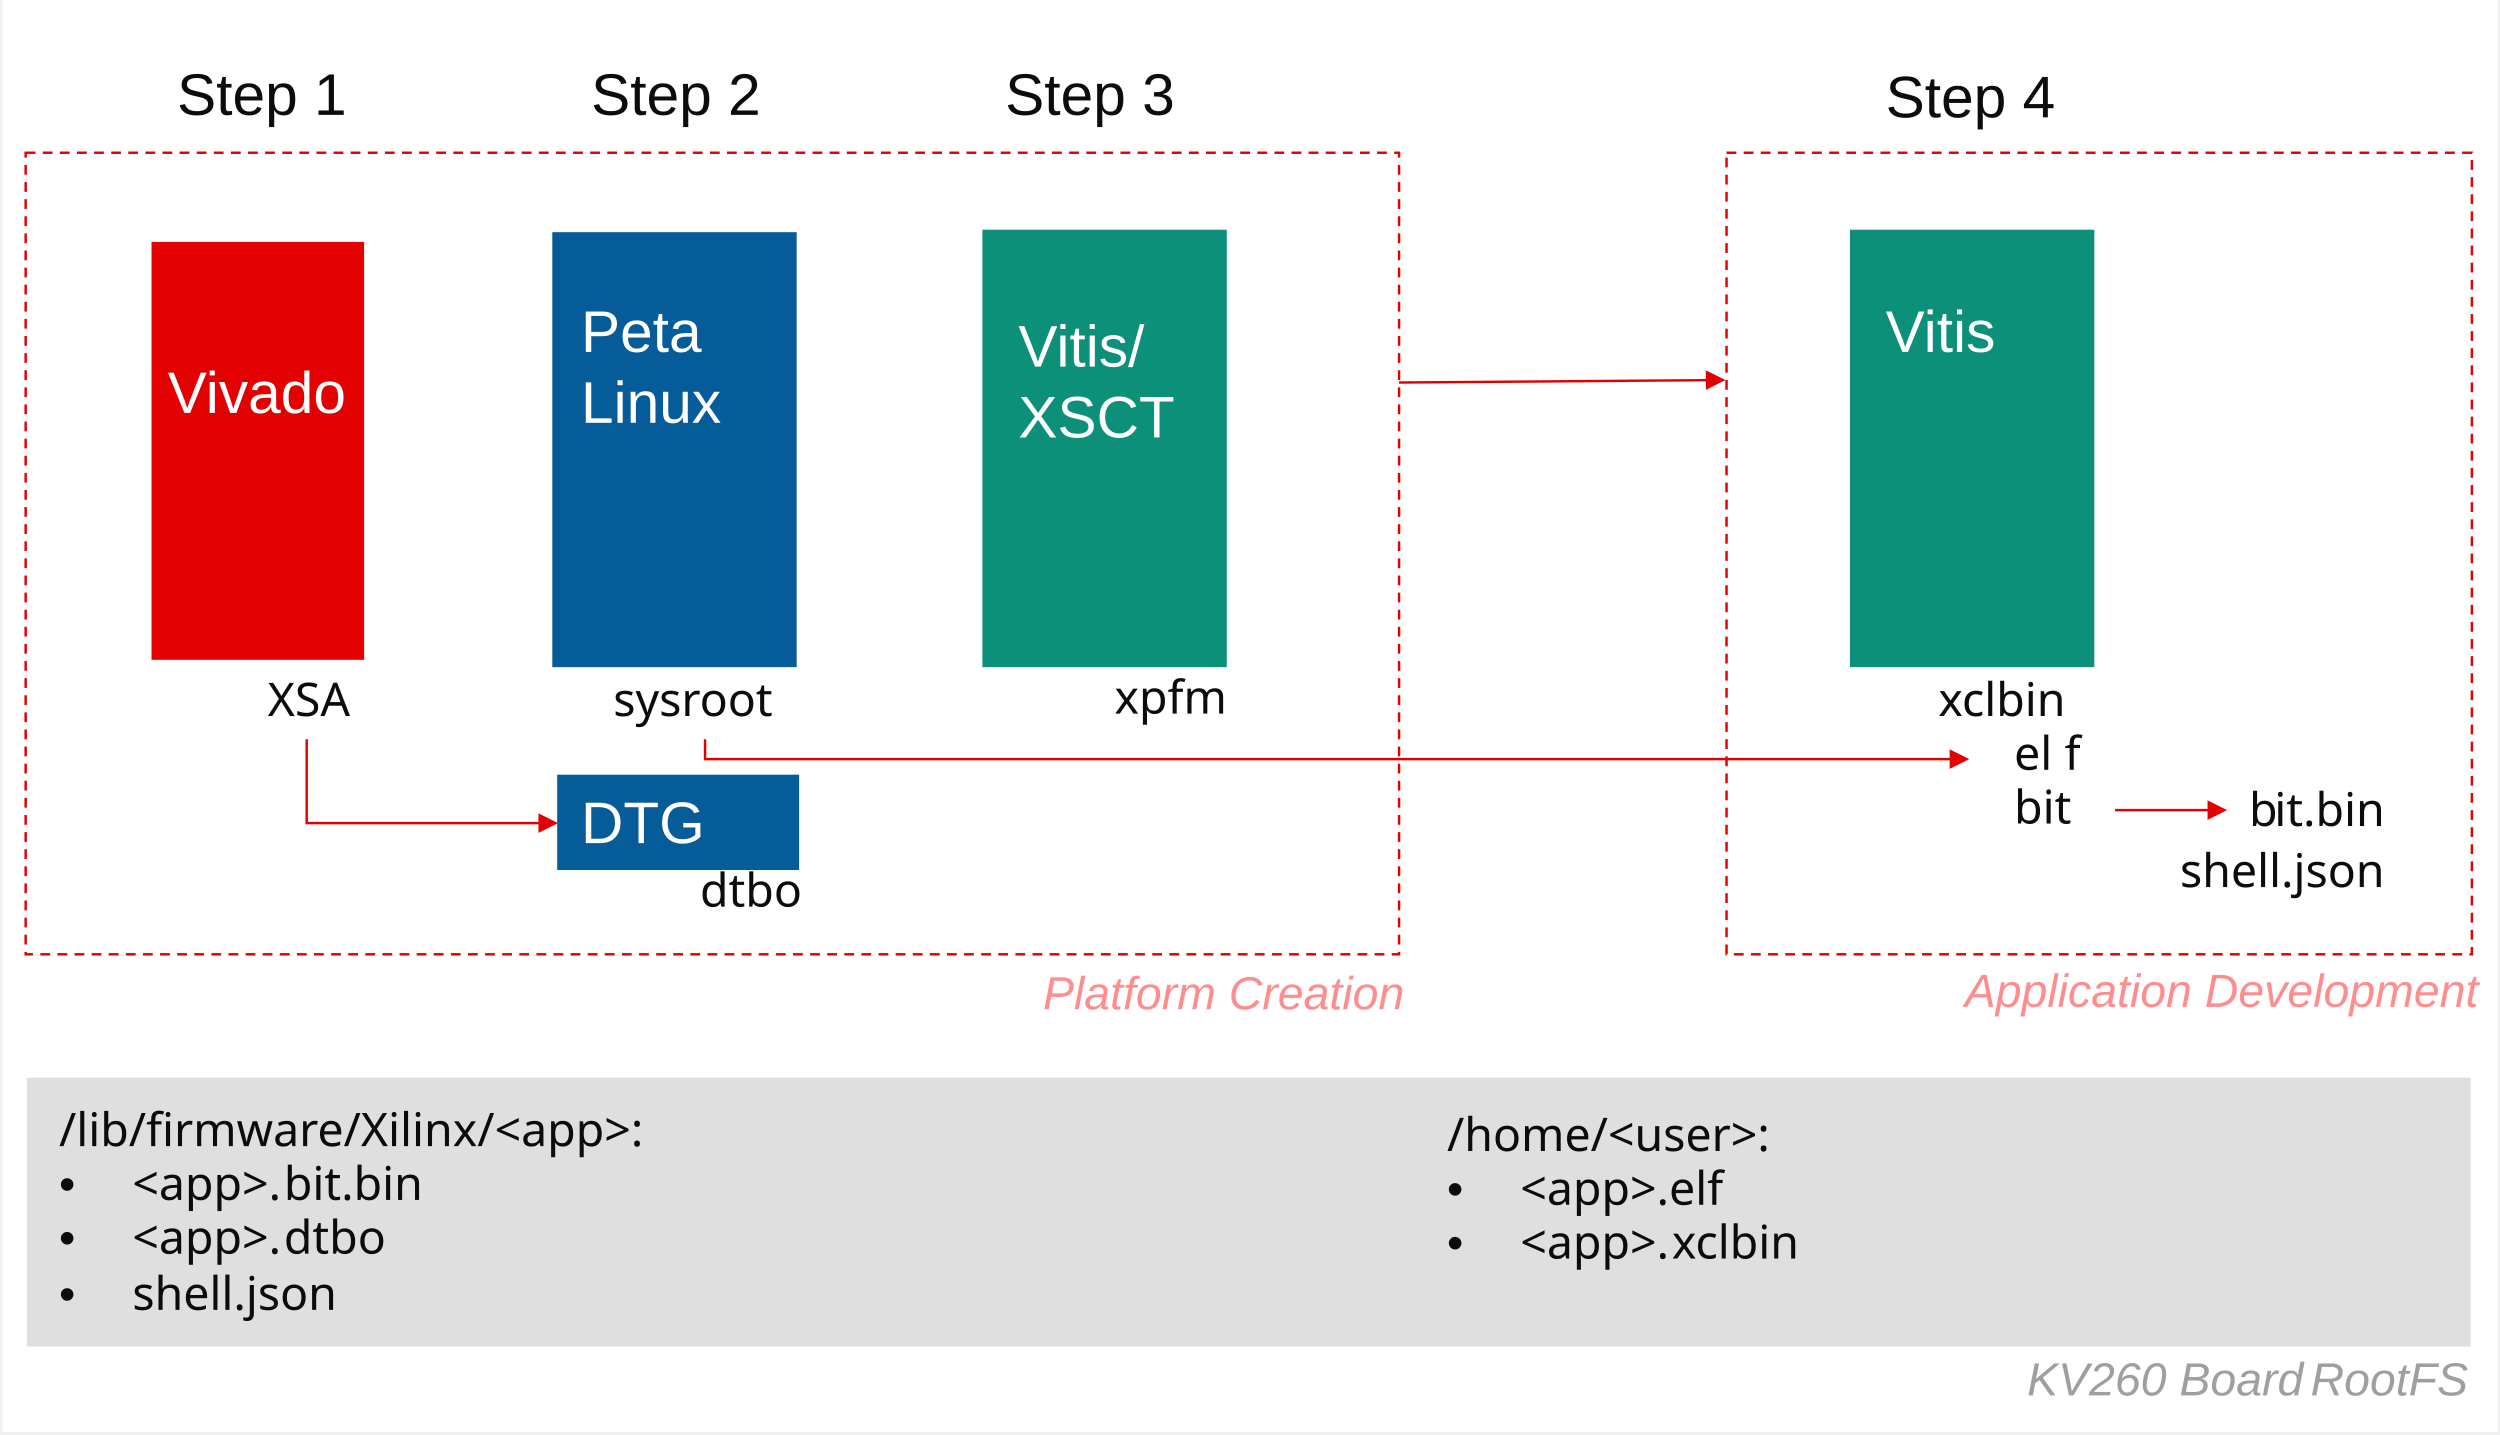
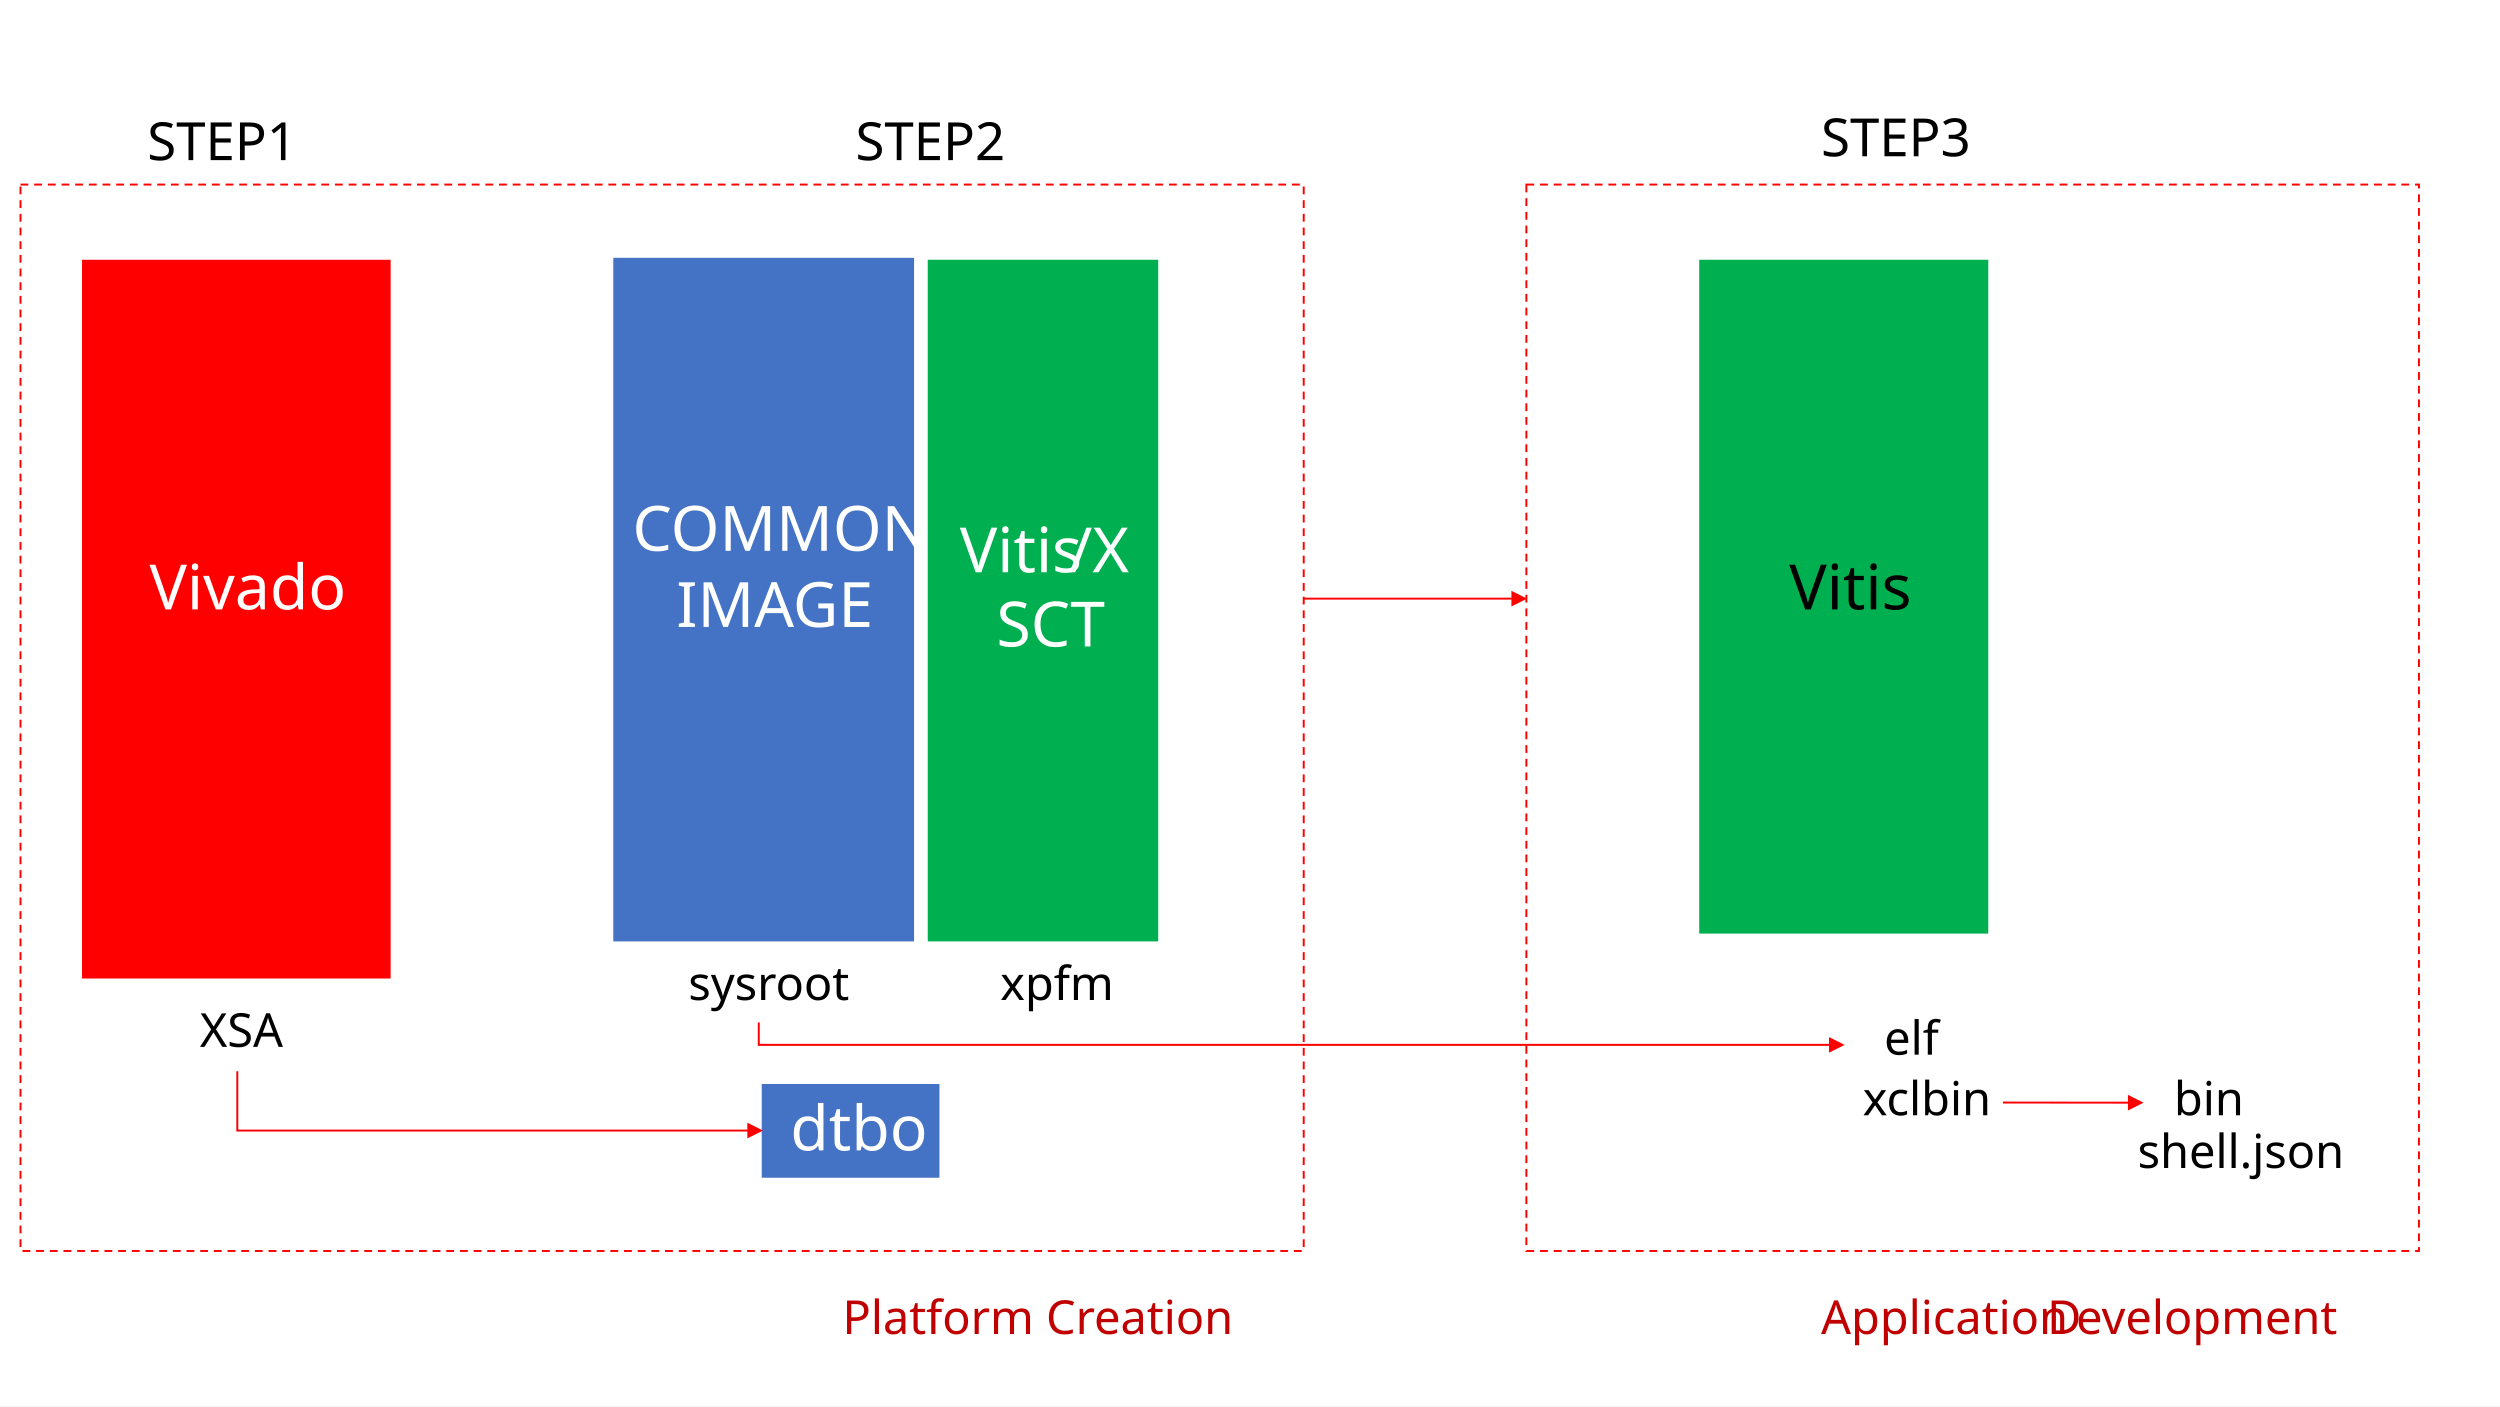
- <svg xmlns="http://www.w3.org/2000/svg" width="1023" height="587" overflow="hidden">
+ <svg xmlns="http://www.w3.org/2000/svg" width="1280" height="720" overflow="hidden">
  <defs>
    <clipPath id="clip0">
-       <path d="M123 91 1146 91 1146 678 123 678Z" fill-rule="evenodd" clip-rule="evenodd" />
+       <path d="M0 0 1280 0 1280 720 0 720Z" fill-rule="evenodd" clip-rule="evenodd" />
    </clipPath>
  </defs>
-   <g clip-path="url(#clip0)" transform="translate(-123 -91)">
-     <rect x="124" y="91" width="1021" height="586" fill="#FFFFFF" />
-     <rect x="525" y="185" width="100" height="179" fill="#0D9079" />
-     <rect x="349" y="186" width="100" height="178" fill="#055C99" />
-     <rect x="184" y="189" width="89" height="173" stroke="#FFFFFF" stroke-width="2" stroke-miterlimit="8" fill="#E20000" />
-     <text fill="#FFFFFF" font-family="Arial,Arial_MSFontService,sans-serif" font-weight="400" font-size="24" transform="translate(360.732 235)">Peta<tspan x="0" y="29">Linux</tspan>
-       <tspan x="178.971" y="6">Vitis/</tspan>
-       <tspan x="178.971" y="35">XSC</tspan>
-       <tspan x="228.305" y="35">T</tspan>
-       <tspan x="-169.11" y="25">Vivado</tspan>
+   <g clip-path="url(#clip0)">
+     <rect x="0" y="0" width="1280" height="720" fill="#FFFFFF" />
+     <rect x="10.5" y="94.5" width="657" height="546" stroke="#FF0000" stroke-miterlimit="8" stroke-dasharray="4 3" fill="none" />
+     <rect x="42" y="133" width="158" height="368" fill="#FF0000" />
+     <text fill="#FFFFFF" font-family="Calibri,Calibri_MSFontService,sans-serif" font-weight="400" font-size="32" transform="translate(76.5207 312)">Vivado</text>
+     <rect x="314" y="132" width="154" height="350" fill="#4472C4" />
+     <text fill="#FFFFFF" font-family="Calibri,Calibri_MSFontService,sans-serif" font-weight="400" font-size="32" transform="translate(323.796 282)">COMMON <tspan x="22.473" y="39">IMAGE</tspan>
    </text>
-     <rect x="133.5" y="153.5" width="562" height="328" stroke="#E20000" stroke-miterlimit="8" stroke-dasharray="4 3" fill="none" />
-     <text fill="#FF8D8D" font-family="Arial,Arial_MSFontService,sans-serif" font-style="italic" font-weight="400" font-size="19" transform="translate(549.784 504)">Platform Creation</text>
-     <rect x="134" y="532" width="1000" height="110" fill="#DFDFDF" />
-     <text fill="#0C0C0C" font-family="Consolas,Consolas_MSFontService,sans-serif" font-weight="400" font-size="19" transform="translate(232.553 384)">XSA</text>
-     <rect x="351" y="408" width="99" height="39" fill="#055C99" />
-     <text fill="#FFFFFF" font-family="Arial,Arial_MSFontService,sans-serif" font-weight="400" font-size="24" transform="translate(360.732 436)">DTG<tspan fill="#0C0C0C" font-family="Consolas,Consolas_MSFontService,sans-serif" font-size="19" x="48.703" y="26">dtbo</tspan>
-       <tspan fill="#0C0C0C" font-family="Consolas,Consolas_MSFontService,sans-serif" font-size="19" x="13.209" y="-52">sysroot</tspan>
-       <tspan fill="#0C0C0C" font-family="Consolas,Consolas_MSFontService,sans-serif" font-size="19" x="218.285" y="-53">xpfm</tspan>
-       <tspan fill="#0C0C0C" x="-165.278" y="-298">Step 1</tspan>
-       <tspan fill="#0C0C0C" x="4.154" y="-298">Step 2</tspan>
-       <tspan fill="#0C0C0C" x="173.586" y="-298">Step 3</tspan>
-       <tspan fill="#0C0C0C" x="533.874" y="-297">Step 4</tspan>
+     <rect x="475" y="133" width="118" height="349" fill="#00B050" />
+     <text fill="#FFFFFF" font-family="Calibri,Calibri_MSFontService,sans-serif" font-weight="400" font-size="32" transform="translate(491.409 293)">Vitis<tspan x="56" y="0">/X</tspan>
+       <tspan x="18.76" y="38">SCT</tspan>
+       <tspan fill="#000000" font-size="24" x="-389.085" y="243">XSA</tspan>
+       <tspan fill="#000000" font-size="24" x="20.663" y="219">xpfm</tspan>
+       <tspan fill="#000000" font-size="27" x="-416.011" y="-211">STEP1</tspan>
+       <tspan fill="#000000" font-size="27" x="-53.404" y="-211">STEP2</tspan>
    </text>
-     <path d="M0-0.5 34.819-0.5 34.819 96.166 33.819 96.166 33.819 0 34.319 0.5 0 0.5ZM38.319 94.833 34.319 102.833 30.319 94.833Z" fill="#E20000" transform="matrix(-4.37114e-08 1 1 4.37114e-08 248.5 393.5)" />
-     <rect x="880" y="185" width="100" height="179" fill="#0D9079" />
-     <text fill="#FFFFFF" font-family="Arial,Arial_MSFontService,sans-serif" font-weight="400" font-size="24" transform="translate(894.605 235)">Vitis<tspan fill="#0C0C0C" font-family="Consolas,Consolas_MSFontService,sans-serif" font-size="19" x="21.558" y="149">xclbin</tspan>
-       <tspan fill="#0C0C0C" font-family="Consolas,Consolas_MSFontService,sans-serif" font-size="19" x="52.558" y="171">el</tspan>
-       <tspan fill="#0C0C0C" font-family="Consolas,Consolas_MSFontService,sans-serif" font-size="19" x="73.225" y="171">f</tspan>
-       <tspan fill="#0C0C0C" font-family="Consolas,Consolas_MSFontService,sans-serif" font-size="19" x="52.558" y="193">bit</tspan>
+     <rect x="781.5" y="94.5" width="457" height="546" stroke="#FF0000" stroke-miterlimit="8" stroke-dasharray="4 3" fill="none" />
+     <rect x="870" y="133" width="148" height="345" fill="#00B050" />
+     <text font-family="Calibri,Calibri_MSFontService,sans-serif" font-weight="400" font-size="32" transform="translate(916.09 312)">Vitis<tspan font-size="24" x="37.6" y="259">xclbin</tspan>
+       <tspan font-size="24" x="48.6" y="228">elf</tspan>
    </text>
-     <path d="M0.004-0.5 126.881 0.477 126.873 1.476-0.004 0.5ZM125.575-3.034 133.544 1.028 125.513 4.966Z" fill="#E20000" transform="matrix(1 0 0 -1 695.5 247.528)" />
-     <text fill="#0C0C0C" font-family="Consolas,Consolas_MSFontService,sans-serif" font-weight="400" font-size="19" transform="translate(1043.32 429)">b<tspan x="10.333" y="0">it.bin</tspan>
+     <path d="M1025.5 564 1090.83 564.07 1090.83 565.07 1025.5 565ZM1089.5 560.569 1097.5 564.578 1089.5 568.569Z" fill="#FF0000" />
+     <text font-family="Calibri,Calibri_MSFontService,sans-serif" font-weight="400" font-size="24" transform="translate(1113.06 571)">bin<tspan x="-18.607" y="27">shell.json</tspan>
+       <tspan font-size="27" x="-180.674" y="-491">STEP3</tspan>
+       <tspan x="-760.63" y="-59">sysroot</tspan>
    </text>
-     <path d="M988.5 422 1027.66 422 1027.66 423 988.5 423ZM1026.33 418.5 1034.33 422.5 1026.33 426.5Z" fill="#E20000" />
-     <text fill="#0C0C0C" font-family="Consolas,Consolas_MSFontService,sans-serif" font-weight="400" font-size="19" transform="translate(1015.05 454)">shell.json</text>
-     <rect x="829.5" y="153.5" width="305" height="328" stroke="#E20000" stroke-miterlimit="8" stroke-dasharray="4 3" fill="none" />
-     <text fill="#FF8D8D" font-family="Arial,Arial_MSFontService,sans-serif" font-style="italic" font-weight="400" font-size="19" transform="translate(926.968 503)">Application Development<tspan fill="#0C0C0C" font-family="Consolas,Consolas_MSFontService,sans-serif" font-style="normal" x="-779.816" y="57">/lib/firmware/Xilinx/&lt;app&gt;:</tspan>
-       <tspan fill="#0C0C0C" font-style="normal" x="-779.816" y="79">•</tspan>
-       <tspan fill="#0C0C0C" font-family="Consolas,Consolas_MSFontService,sans-serif" font-style="normal" x="-749.816" y="79">&lt;app&gt;.</tspan>
-       <tspan fill="#0C0C0C" font-family="Consolas,Consolas_MSFontService,sans-serif" font-style="normal" x="-687.816" y="79">bit.bin</tspan>
-       <tspan fill="#0C0C0C" font-style="normal" x="-779.816" y="101">•</tspan>
-       <tspan fill="#0C0C0C" font-family="Consolas,Consolas_MSFontService,sans-serif" font-style="normal" x="-749.816" y="101">&lt;app&gt;.</tspan>
-       <tspan fill="#0C0C0C" font-family="Consolas,Consolas_MSFontService,sans-serif" font-style="normal" x="-687.816" y="101">dtbo</tspan>
-       <tspan fill="#0C0C0C" font-style="normal" x="-779.816" y="124">•</tspan>
-       <tspan fill="#0C0C0C" font-family="Consolas,Consolas_MSFontService,sans-serif" font-style="normal" x="-749.816" y="124">shell.json</tspan>
-       <tspan fill="#0C0C0C" font-family="Consolas,Consolas_MSFontService,sans-serif" font-style="normal" x="-211.854" y="59">/home/&lt;user&gt;:</tspan>
-       <tspan fill="#0C0C0C" font-style="normal" x="-211.854" y="81">•</tspan>
-       <tspan fill="#0C0C0C" font-family="Consolas,Consolas_MSFontService,sans-serif" font-style="normal" x="-181.854" y="81">&lt;app&gt;.elf</tspan>
-       <tspan fill="#0C0C0C" font-style="normal" x="-211.854" y="103">•</tspan>
-       <tspan fill="#0C0C0C" font-family="Consolas,Consolas_MSFontService,sans-serif" font-style="normal" x="-181.854" y="103">&lt;app&gt;.</tspan>
-       <tspan fill="#0C0C0C" font-family="Consolas,Consolas_MSFontService,sans-serif" font-style="normal" x="-119.854" y="103">xclbin</tspan>
+     <rect x="390" y="555" width="91" height="48" fill="#4472C4" />
+     <text fill="#FFFFFF" font-family="Calibri,Calibri_MSFontService,sans-serif" font-weight="400" font-size="32" transform="translate(404.652 589)">dtbo</text>
+     <path d="M0-0.5 30.844-0.5 30.844 262.478 29.844 262.478 29.844 0 30.344 0.5 0 0.5ZM34.344 261.145 30.344 269.145 26.344 261.145Z" fill="#FF0000" transform="matrix(-4.37114e-08 1 1 4.37114e-08 121.5 548.5)" />
+     <path d="M0-0.5 11.968-0.5 11.968 549.288 10.968 549.288 10.968 0 11.468 0.5 0 0.5ZM15.468 547.955 11.468 555.955 7.468 547.955Z" fill="#FF0000" transform="matrix(-4.37114e-08 1 1 4.37114e-08 388.5 523.5)" />
+     <text fill="#C00000" font-family="Calibri,Calibri_MSFontService,sans-serif" font-weight="400" font-size="24" transform="translate(431.353 683)">Platform Creation<tspan x="501.034" y="0">Application </tspan>
+       <tspan x="616.78" y="0">D</tspan>
+       <tspan x="631.614" y="0">evelopment</tspan>
    </text>
-     <path d="M0-0.5 8.632-0.5 8.632 510.637 7.632 510.637 7.632 0 8.132 0.5 0 0.5ZM12.132 509.304 8.132 517.304 4.132 509.304Z" fill="#E20000" transform="matrix(-4.37114e-08 1 1 4.37114e-08 411.5 393.5)" />
-     <text fill="#9F9F9F" font-family="Arial,Arial_MSFontService,sans-serif" font-style="italic" font-weight="400" font-size="19" transform="translate(952.498 662)">KV260 Board <tspan x="116" y="0">RootFS</tspan>
-     </text>
+     <path d="M667.5 306 775.171 306 775.171 307 667.5 307ZM773.837 302.5 781.837 306.5 773.837 310.5Z" fill="#FF0000" />
  </g>
</svg>
